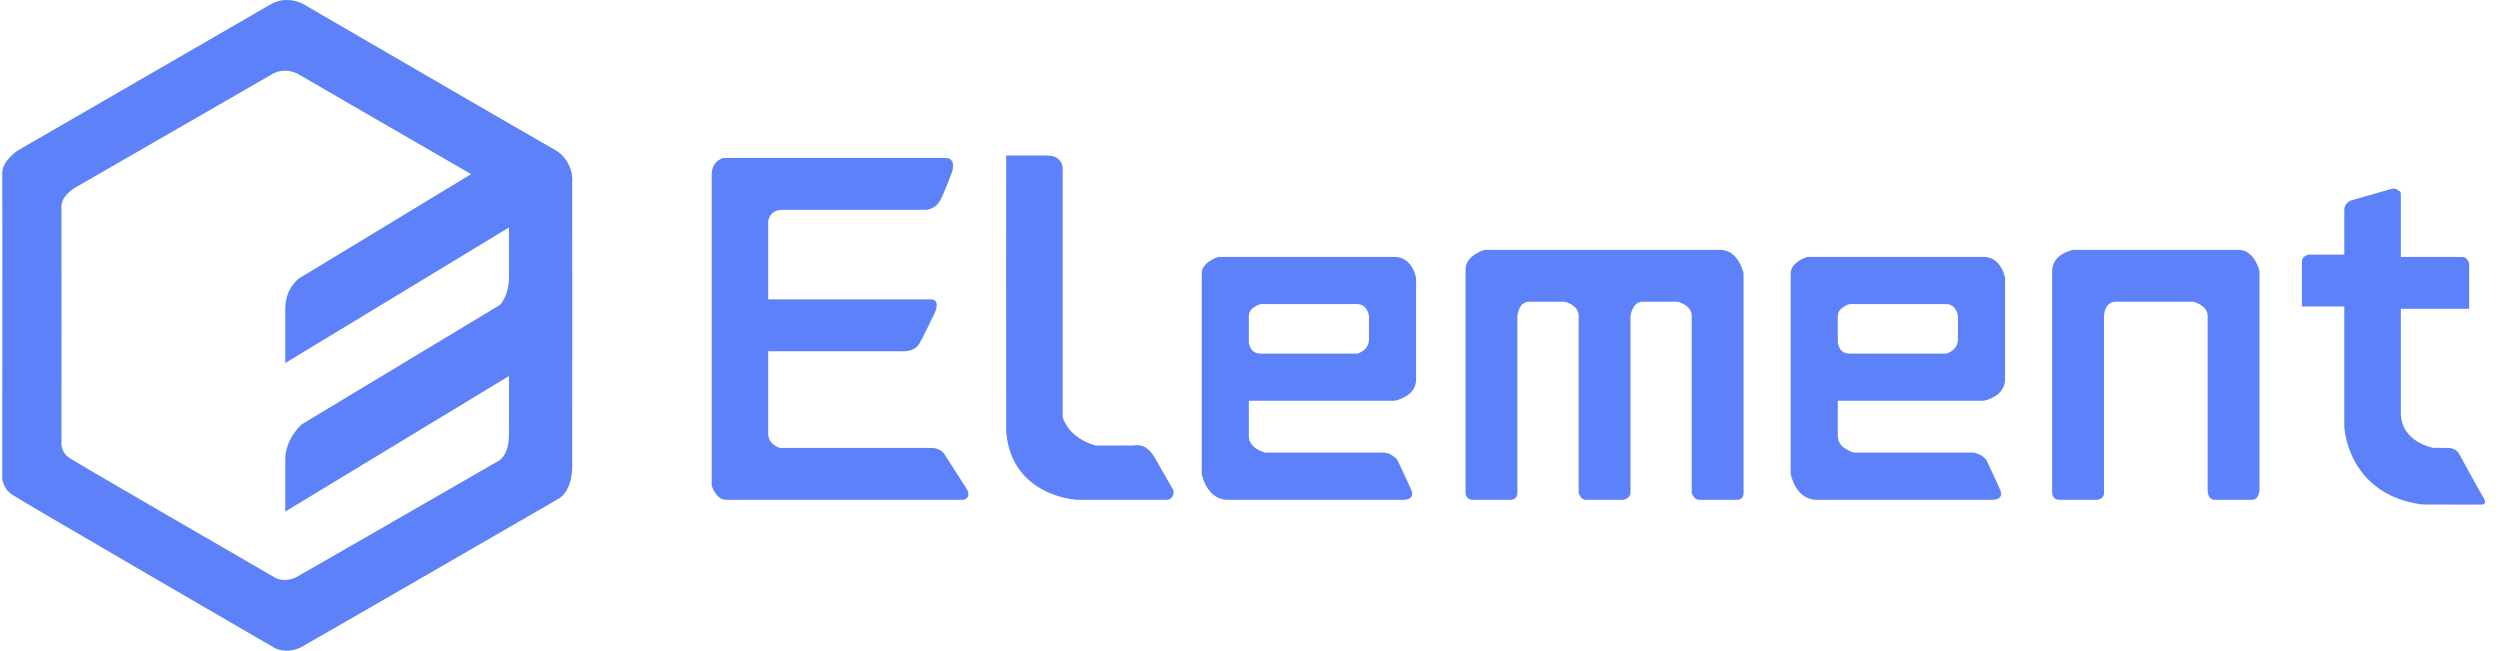
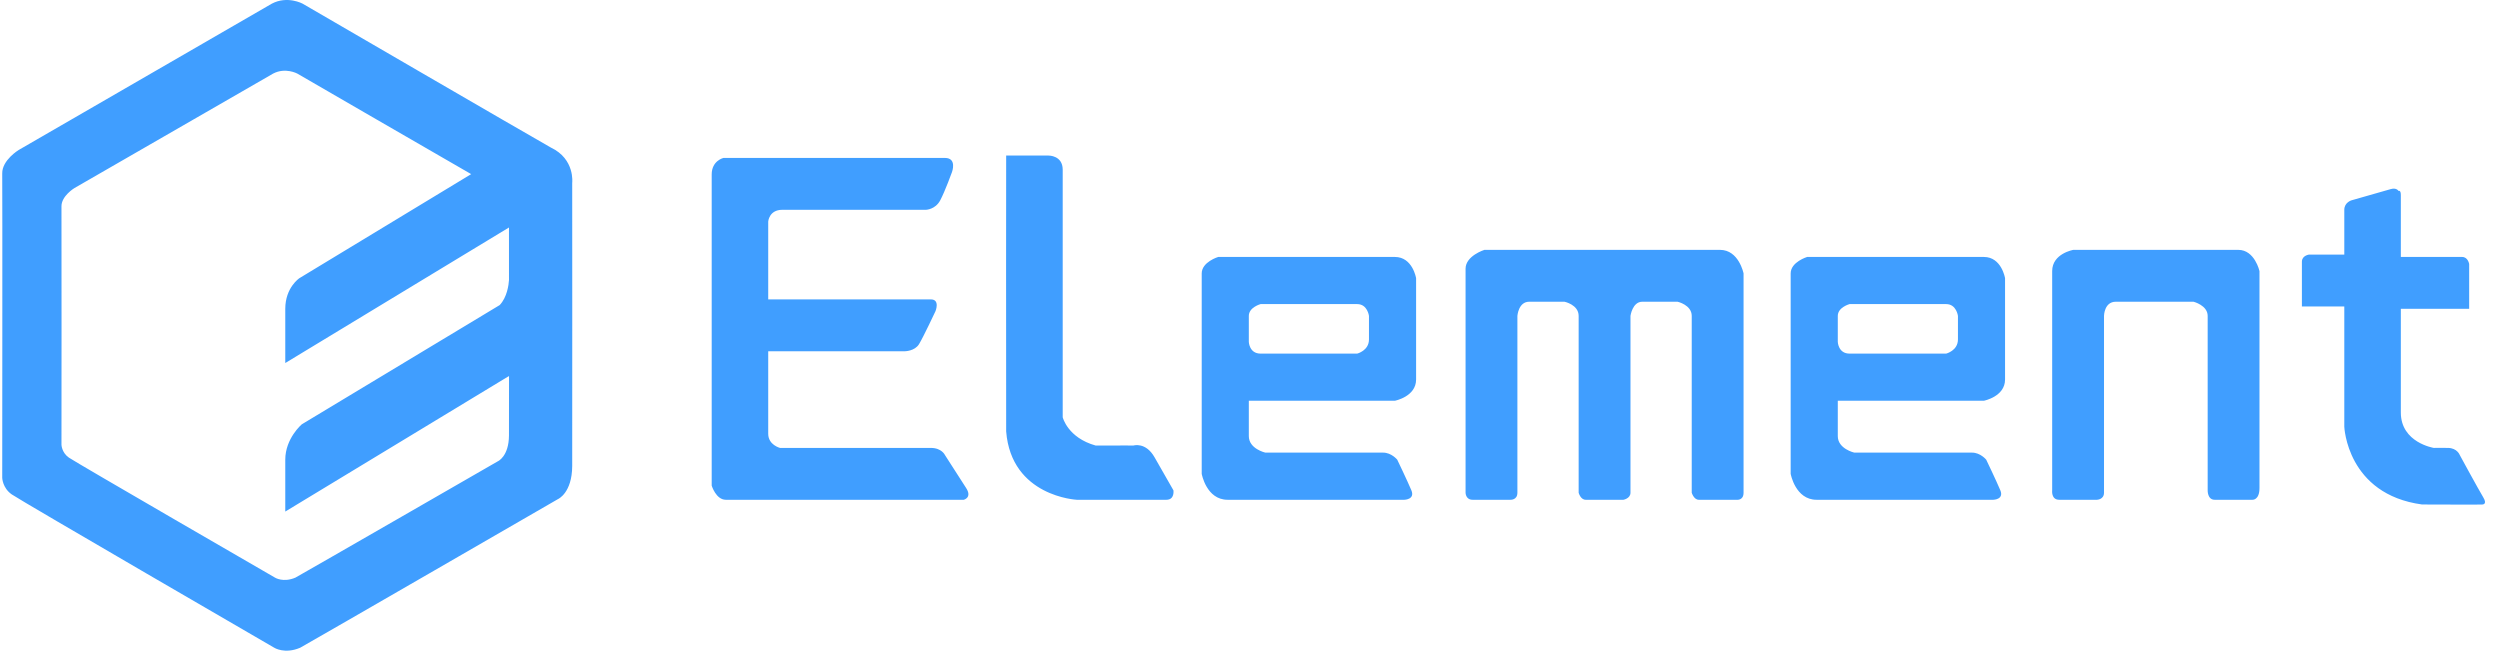
<svg xmlns="http://www.w3.org/2000/svg" width="146px" height="38px" viewBox="0 0 146 38" version="1.1">
  <defs />
  <g id="v2.2.0" stroke="none" stroke-width="1" fill="none" fill-rule="evenodd">
-     <g id="首页-默认效果-copy-2" transform="translate(-70, -19)" fill="#5D81F9">
+     <g id="首页-默认效果-copy-2" transform="translate(-70, -19)" fill="#409EFF">
      <path d="M212.135,45.158 C212.135,45.158 212.42,45.151 212.961,45.158 C213.502,45.165 213.649,45.571 213.649,45.571 C213.649,45.571 214.734,47.567 215.025,48.049 C215.284,48.479 214.973,48.471 214.902,48.464 C214.903,48.463 214.887,48.462 214.887,48.462 C214.887,48.462 214.893,48.463 214.902,48.464 C214.899,48.468 214.595,48.478 211.448,48.462 C207.059,47.867 206.907,43.919 206.907,43.919 L206.907,36.897 L204.431,36.897 L204.431,34.281 C204.431,33.924 204.844,33.868 204.844,33.868 L206.907,33.868 L206.907,31.252 C206.907,30.825 207.32,30.701 207.32,30.701 C207.32,30.701 208.773,30.286 209.618,30.044 C209.965,29.945 210.072,30.15 210.072,30.15 C210.072,30.15 210.209,30.077 210.209,30.393 L210.209,34.006 L213.786,34.006 C214.135,34.006 214.199,34.419 214.199,34.419 L214.199,37.035 L210.209,37.035 L210.209,43.093 C210.209,44.853 212.135,45.158 212.135,45.158 L212.135,45.158 Z M201.542,48.187 L199.34,48.187 C198.908,48.187 198.928,47.636 198.928,47.636 L198.928,37.448 C198.928,36.829 198.102,36.621 198.102,36.621 L193.562,36.621 C192.884,36.621 192.874,37.448 192.874,37.448 L192.874,47.774 C192.874,48.179 192.461,48.187 192.461,48.187 L190.26,48.187 C189.776,48.187 189.847,47.636 189.847,47.636 L189.847,34.832 C189.847,33.803 191.085,33.592 191.085,33.592 L200.716,33.592 C201.678,33.592 201.954,34.832 201.954,34.832 L201.954,47.498 C201.954,48.219 201.542,48.187 201.542,48.187 L201.542,48.187 Z M185.857,42.404 L177.327,42.404 L177.327,44.469 C177.327,45.214 178.29,45.433 178.29,45.433 L185.169,45.433 C185.659,45.433 185.995,45.846 185.995,45.846 C185.995,45.846 186.595,47.095 186.82,47.636 C187.045,48.177 186.407,48.187 186.407,48.187 L176.089,48.187 C174.846,48.187 174.575,46.672 174.575,46.672 L174.575,34.969 C174.575,34.296 175.538,34.006 175.538,34.006 L185.857,34.006 C186.894,34.006 187.095,35.245 187.095,35.245 L187.095,41.165 C187.095,42.164 185.857,42.404 185.857,42.404 L185.857,42.404 Z M184.344,37.448 C184.344,37.448 184.257,36.759 183.656,36.759 L178.015,36.759 C178.015,36.759 177.327,36.944 177.327,37.448 L177.327,38.962 C177.327,38.962 177.347,39.651 178.015,39.651 L183.656,39.651 C183.656,39.651 184.344,39.48 184.344,38.824 L184.344,37.448 L184.344,37.448 Z M171.411,48.187 L169.21,48.187 C168.919,48.187 168.797,47.774 168.797,47.774 L168.797,37.448 C168.797,36.807 167.971,36.621 167.971,36.621 L165.908,36.621 C165.332,36.621 165.22,37.448 165.22,37.448 L165.22,47.774 C165.22,48.116 164.807,48.187 164.807,48.187 L162.606,48.187 C162.3,48.187 162.193,47.774 162.193,47.774 L162.193,37.448 C162.193,36.793 161.367,36.621 161.367,36.621 L159.304,36.621 C158.674,36.621 158.616,37.448 158.616,37.448 L158.616,47.774 C158.616,48.216 158.203,48.187 158.203,48.187 L156.002,48.187 C155.589,48.187 155.589,47.774 155.589,47.774 L155.589,34.694 C155.589,33.936 156.69,33.592 156.69,33.592 L170.448,33.592 C171.552,33.592 171.824,34.969 171.824,34.969 L171.824,47.774 C171.824,48.249 171.411,48.187 171.411,48.187 L171.411,48.187 Z M151.461,42.404 L142.931,42.404 L142.931,44.469 C142.931,45.214 143.894,45.433 143.894,45.433 L150.774,45.433 C151.263,45.433 151.599,45.846 151.599,45.846 C151.599,45.846 152.199,47.095 152.425,47.636 C152.65,48.177 152.012,48.187 152.012,48.187 L141.693,48.187 C140.45,48.187 140.18,46.672 140.18,46.672 L140.18,34.969 C140.18,34.296 141.143,34.006 141.143,34.006 L151.461,34.006 C152.498,34.006 152.7,35.245 152.7,35.245 L152.7,41.165 C152.7,42.164 151.461,42.404 151.461,42.404 L151.461,42.404 Z M149.948,37.448 C149.948,37.448 149.861,36.759 149.26,36.759 L143.619,36.759 C143.619,36.759 142.931,36.944 142.931,37.448 L142.931,38.962 C142.931,38.962 142.951,39.651 143.619,39.651 L149.26,39.651 C149.26,39.651 149.948,39.48 149.948,38.824 L149.948,37.448 L149.948,37.448 Z M138.116,48.187 L132.888,48.187 C132.888,48.187 129.062,48.006 128.76,44.194 C128.748,40.279 128.76,28.085 128.76,28.085 L131.237,28.085 C131.237,28.085 132.062,28.07 132.062,28.911 L132.062,43.368 C132.062,43.368 132.35,44.564 133.988,45.02 C135.84,45.011 136.19,45.02 136.19,45.02 C136.19,45.02 136.907,44.79 137.428,45.709 C137.949,46.627 138.529,47.636 138.529,47.636 C138.529,47.636 138.612,48.187 138.116,48.187 L138.116,48.187 Z M111.563,47.361 L111.563,29.187 C111.563,28.381 112.25,28.223 112.25,28.223 L125.183,28.223 C125.906,28.223 125.596,29.049 125.596,29.049 C125.596,29.049 125.193,30.166 124.908,30.701 C124.623,31.236 124.083,31.252 124.083,31.252 L115.69,31.252 C114.909,31.252 114.864,31.94 114.864,31.94 L114.864,36.484 L124.358,36.484 C124.915,36.484 124.633,37.172 124.633,37.172 C124.633,37.172 123.922,38.689 123.67,39.1 C123.418,39.511 122.844,39.513 122.844,39.513 L114.864,39.513 L114.864,44.332 C114.864,44.988 115.552,45.158 115.552,45.158 L124.358,45.158 C124.996,45.158 125.183,45.571 125.183,45.571 C125.183,45.571 126.055,46.932 126.421,47.498 C126.788,48.064 126.284,48.187 126.284,48.187 L112.388,48.187 C111.814,48.187 111.563,47.361 111.563,47.361 Z M103.417,46.218 C103.407,47.795 102.588,48.146 102.588,48.146 C102.588,48.146 88.452,56.315 87.533,56.826 C86.622,57.217 86.014,56.826 86.014,56.826 C86.014,56.826 71.223,48.248 70.683,47.871 C70.143,47.494 70.13,46.906 70.13,46.906 C70.13,46.906 70.145,29.92 70.13,29.133 C70.115,28.347 71.097,27.756 71.097,27.756 L85.876,19.213 C86.785,18.733 87.671,19.213 87.671,19.213 C87.671,19.213 100.727,26.802 102.173,27.618 C103.592,28.292 103.417,29.684 103.417,29.684 C103.417,29.684 103.425,44.752 103.417,46.218 L103.417,46.218 Z M97.516,29.169 C94.49,27.427 87.362,23.297 87.362,23.297 C87.362,23.297 86.666,22.921 85.952,23.297 L74.349,29.982 C74.349,29.982 73.578,30.445 73.59,31.06 C73.601,31.676 73.59,44.97 73.59,44.97 C73.59,44.97 73.599,45.43 74.023,45.725 C74.447,46.02 86.06,52.733 86.06,52.733 C86.06,52.733 86.538,53.039 87.253,52.733 C87.975,52.333 99.073,45.94 99.073,45.94 C99.073,45.94 99.716,45.665 99.724,44.431 C99.726,44.075 99.727,42.693 99.727,40.958 L86.66,48.875 L86.66,45.846 C86.66,44.602 87.623,43.781 87.623,43.781 L99.181,36.817 C99.617,36.361 99.707,35.632 99.725,35.356 C99.725,34.09 99.724,32.985 99.724,32.285 L86.66,40.201 L86.66,37.035 C86.66,35.79 87.486,35.245 87.486,35.245 L97.516,29.169 Z" id="Shape-Copy" />
    </g>
  </g>
</svg>
